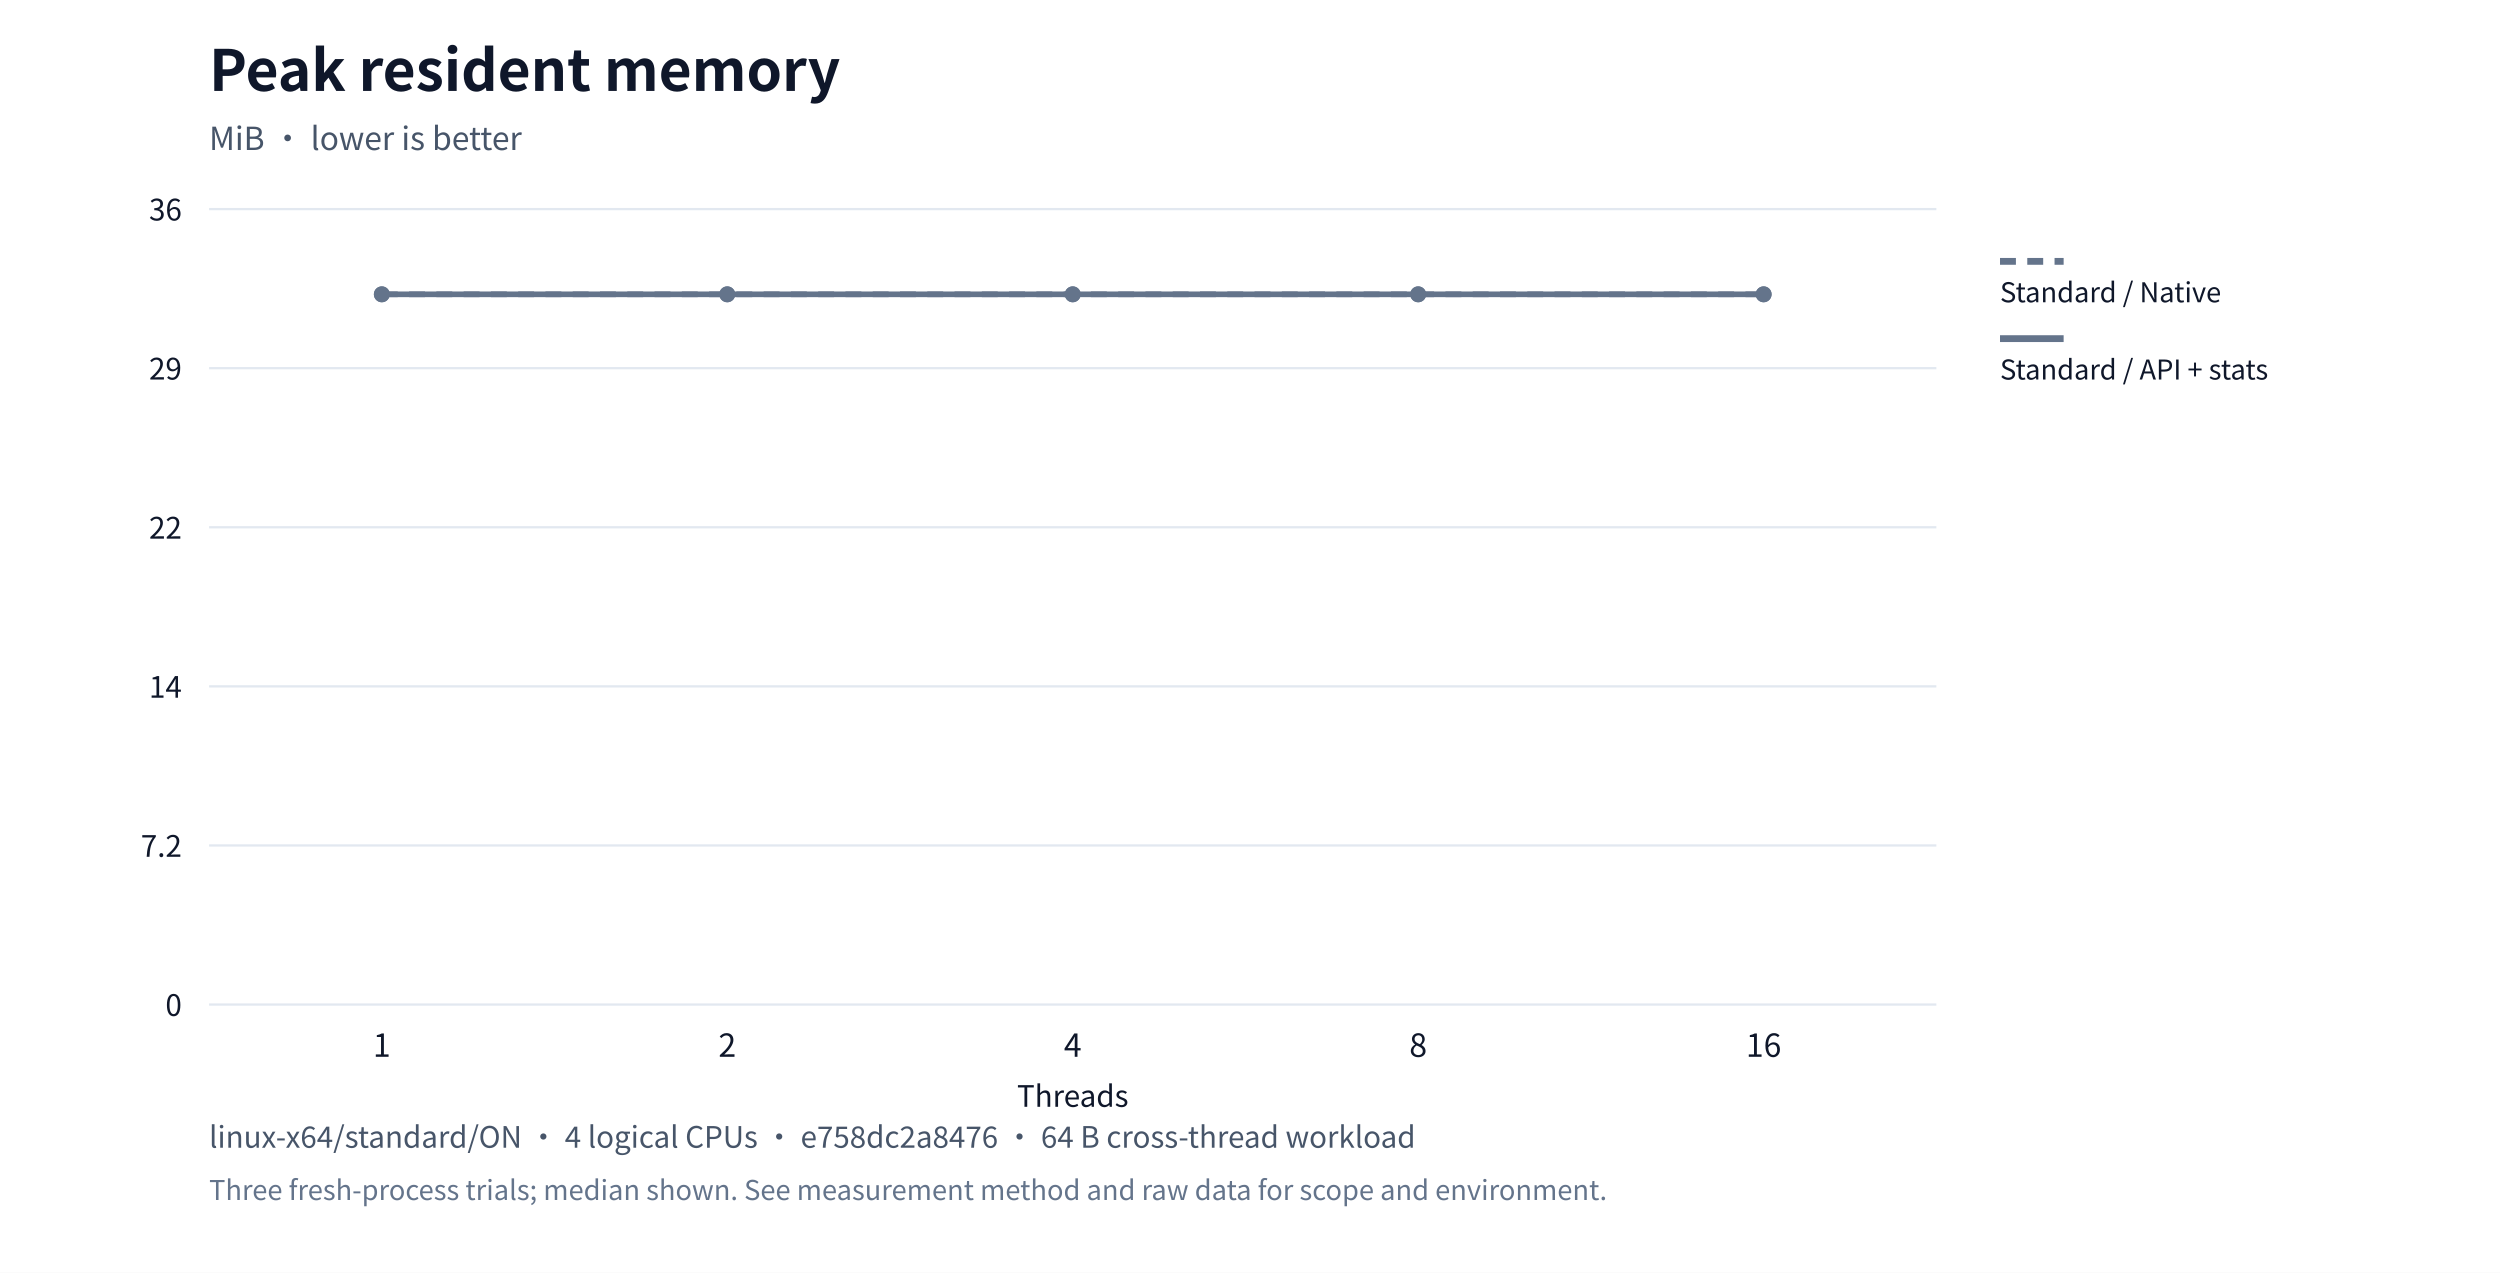
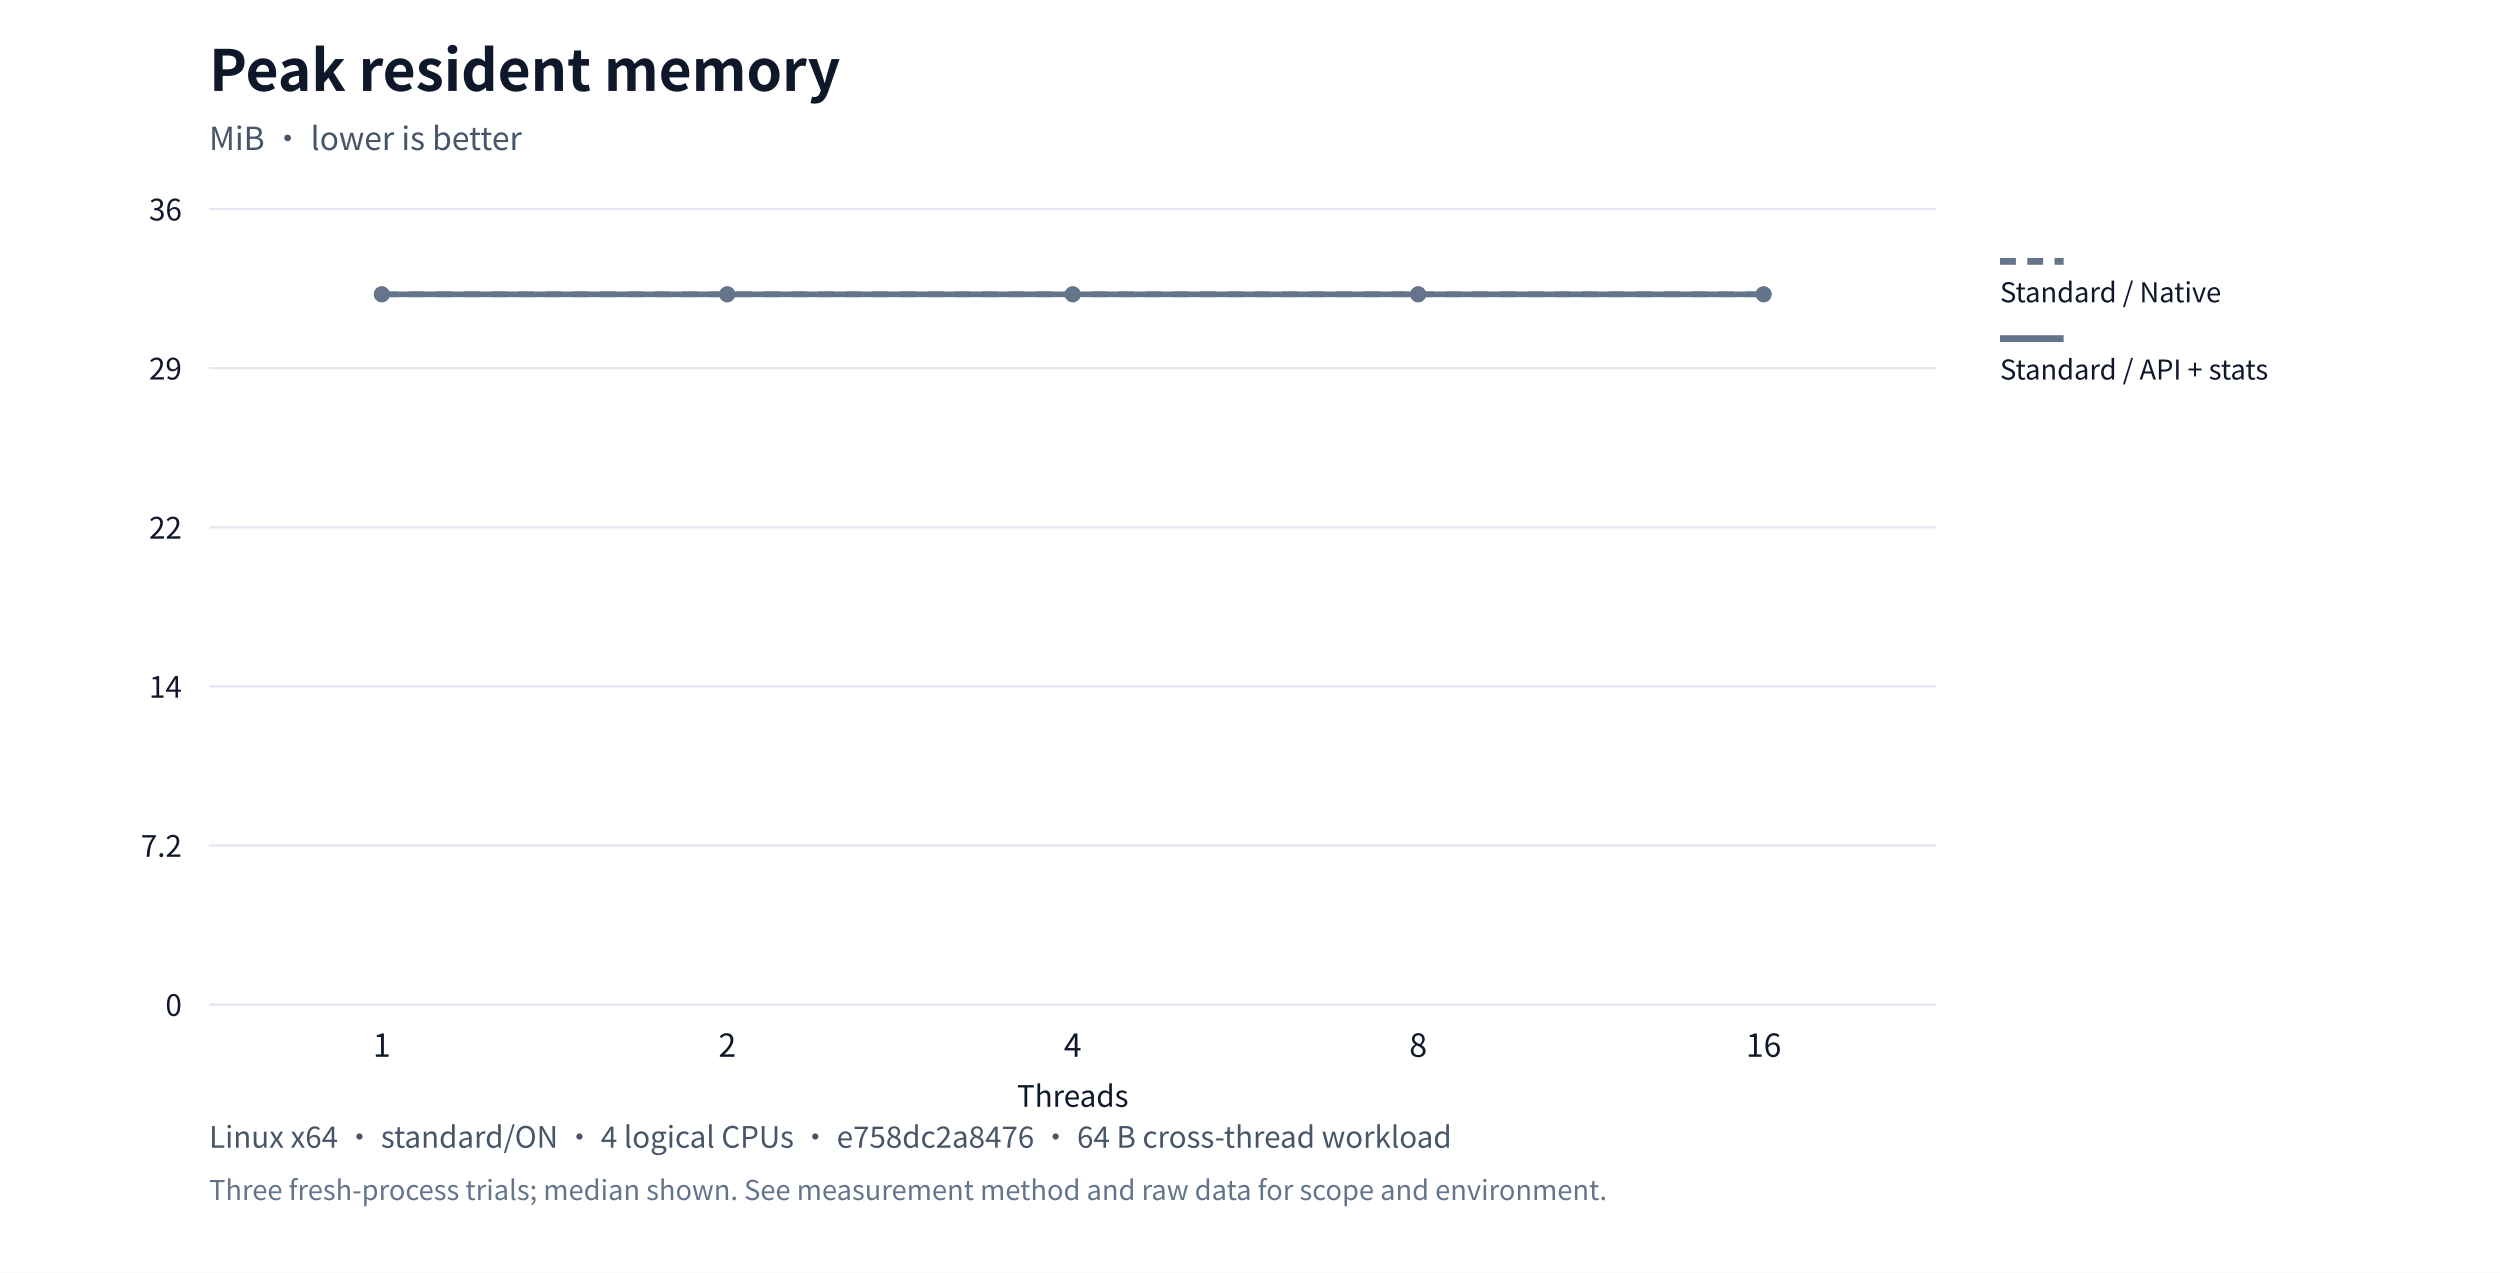
<svg xmlns="http://www.w3.org/2000/svg" xml:lang="en" viewBox="0 0 1100 560" role="img">
  <rect width="1100" height="560" fill="#ffffff" />
  <g font-family="system-ui,Segoe UI,Microsoft YaHei,PingFang SC,Noto Sans CJK SC,sans-serif" fill="#0f172a">
    <text x="92" y="40" font-size="25" font-weight="650">Peak resident memory</text>
    <text x="92" y="66" font-size="14" fill="#475569">MiB · lower is better</text>
    <path d="M92,442.0h760" stroke="#e2e8f0" />
    <text x="80" y="447.0" text-anchor="end" font-size="13">0</text>
    <path d="M92,372.0h760" stroke="#e2e8f0" />
    <text x="80" y="377.0" text-anchor="end" font-size="13">7.2</text>
    <path d="M92,302.0h760" stroke="#e2e8f0" />
    <text x="80" y="307.0" text-anchor="end" font-size="13">14</text>
    <path d="M92,232.0h760" stroke="#e2e8f0" />
    <text x="80" y="237.0" text-anchor="end" font-size="13">22</text>
    <path d="M92,162.0h760" stroke="#e2e8f0" />
    <text x="80" y="167.0" text-anchor="end" font-size="13">29</text>
    <path d="M92,92.0h760" stroke="#e2e8f0" />
    <text x="80" y="97.0" text-anchor="end" font-size="13">36</text>
    <text x="168.0" y="465" text-anchor="middle" font-size="14">1</text>
    <text x="320.0" y="465" text-anchor="middle" font-size="14">2</text>
    <text x="472.0" y="465" text-anchor="middle" font-size="14">4</text>
    <text x="624.0" y="465" text-anchor="middle" font-size="14">8</text>
    <text x="776.0" y="465" text-anchor="middle" font-size="14">16</text>
    <circle cx="168.0" cy="129.5" r="3.5" fill="#64748b" />
    <circle cx="320.0" cy="129.5" r="3.5" fill="#64748b" />
    <circle cx="472.0" cy="129.5" r="3.5" fill="#64748b" />
    <circle cx="624.0" cy="129.5" r="3.5" fill="#64748b" />
    <circle cx="776.0" cy="129.5" r="3.5" fill="#64748b" />
    <polyline points="168.0,129.5 320.0,129.5 472.0,129.5 624.0,129.5 776.0,129.5" fill="none" stroke="#64748b" stroke-width="2.5" stroke-dasharray="7 5" />
    <path d="M880,115h28" stroke="#64748b" stroke-width="3" stroke-dasharray="7 5" />
    <text x="880" y="133" font-size="12">Standard / Native</text>
    <circle cx="168.0" cy="129.5" r="3.5" fill="#64748b" />
    <circle cx="320.0" cy="129.5" r="3.5" fill="#64748b" />
    <circle cx="472.0" cy="129.5" r="3.5" fill="#64748b" />
    <circle cx="624.0" cy="129.5" r="3.5" fill="#64748b" />
    <circle cx="776.0" cy="129.5" r="3.5" fill="#64748b" />
    <polyline points="168.0,129.5 320.0,129.5 472.0,129.5 624.0,129.5 776.0,129.5" fill="none" stroke="#64748b" stroke-width="2.5" />
    <path d="M880,149h28" stroke="#64748b" stroke-width="3" />
    <text x="880" y="167" font-size="12">Standard / API + stats</text>
    <text x="472" y="487" text-anchor="middle" font-size="13">Threads</text>
-     <text x="92" y="505" font-size="13" fill="#475569">linux-x64/standard/ON · 4 logical CPUs · e758dc2a8476 · 64 B cross-thread workload</text>
+     <text x="92" y="505" font-size="13" fill="#475569">Linux x64 · standard/ON · 4 logical CPUs · e758dc2a8476 · 64 B cross-thread workload</text>
    <text x="92" y="528" font-size="12" fill="#64748b">Three fresh-process trials; median shown. See measurement method and raw data for scope and environment.</text>
  </g>
</svg>
